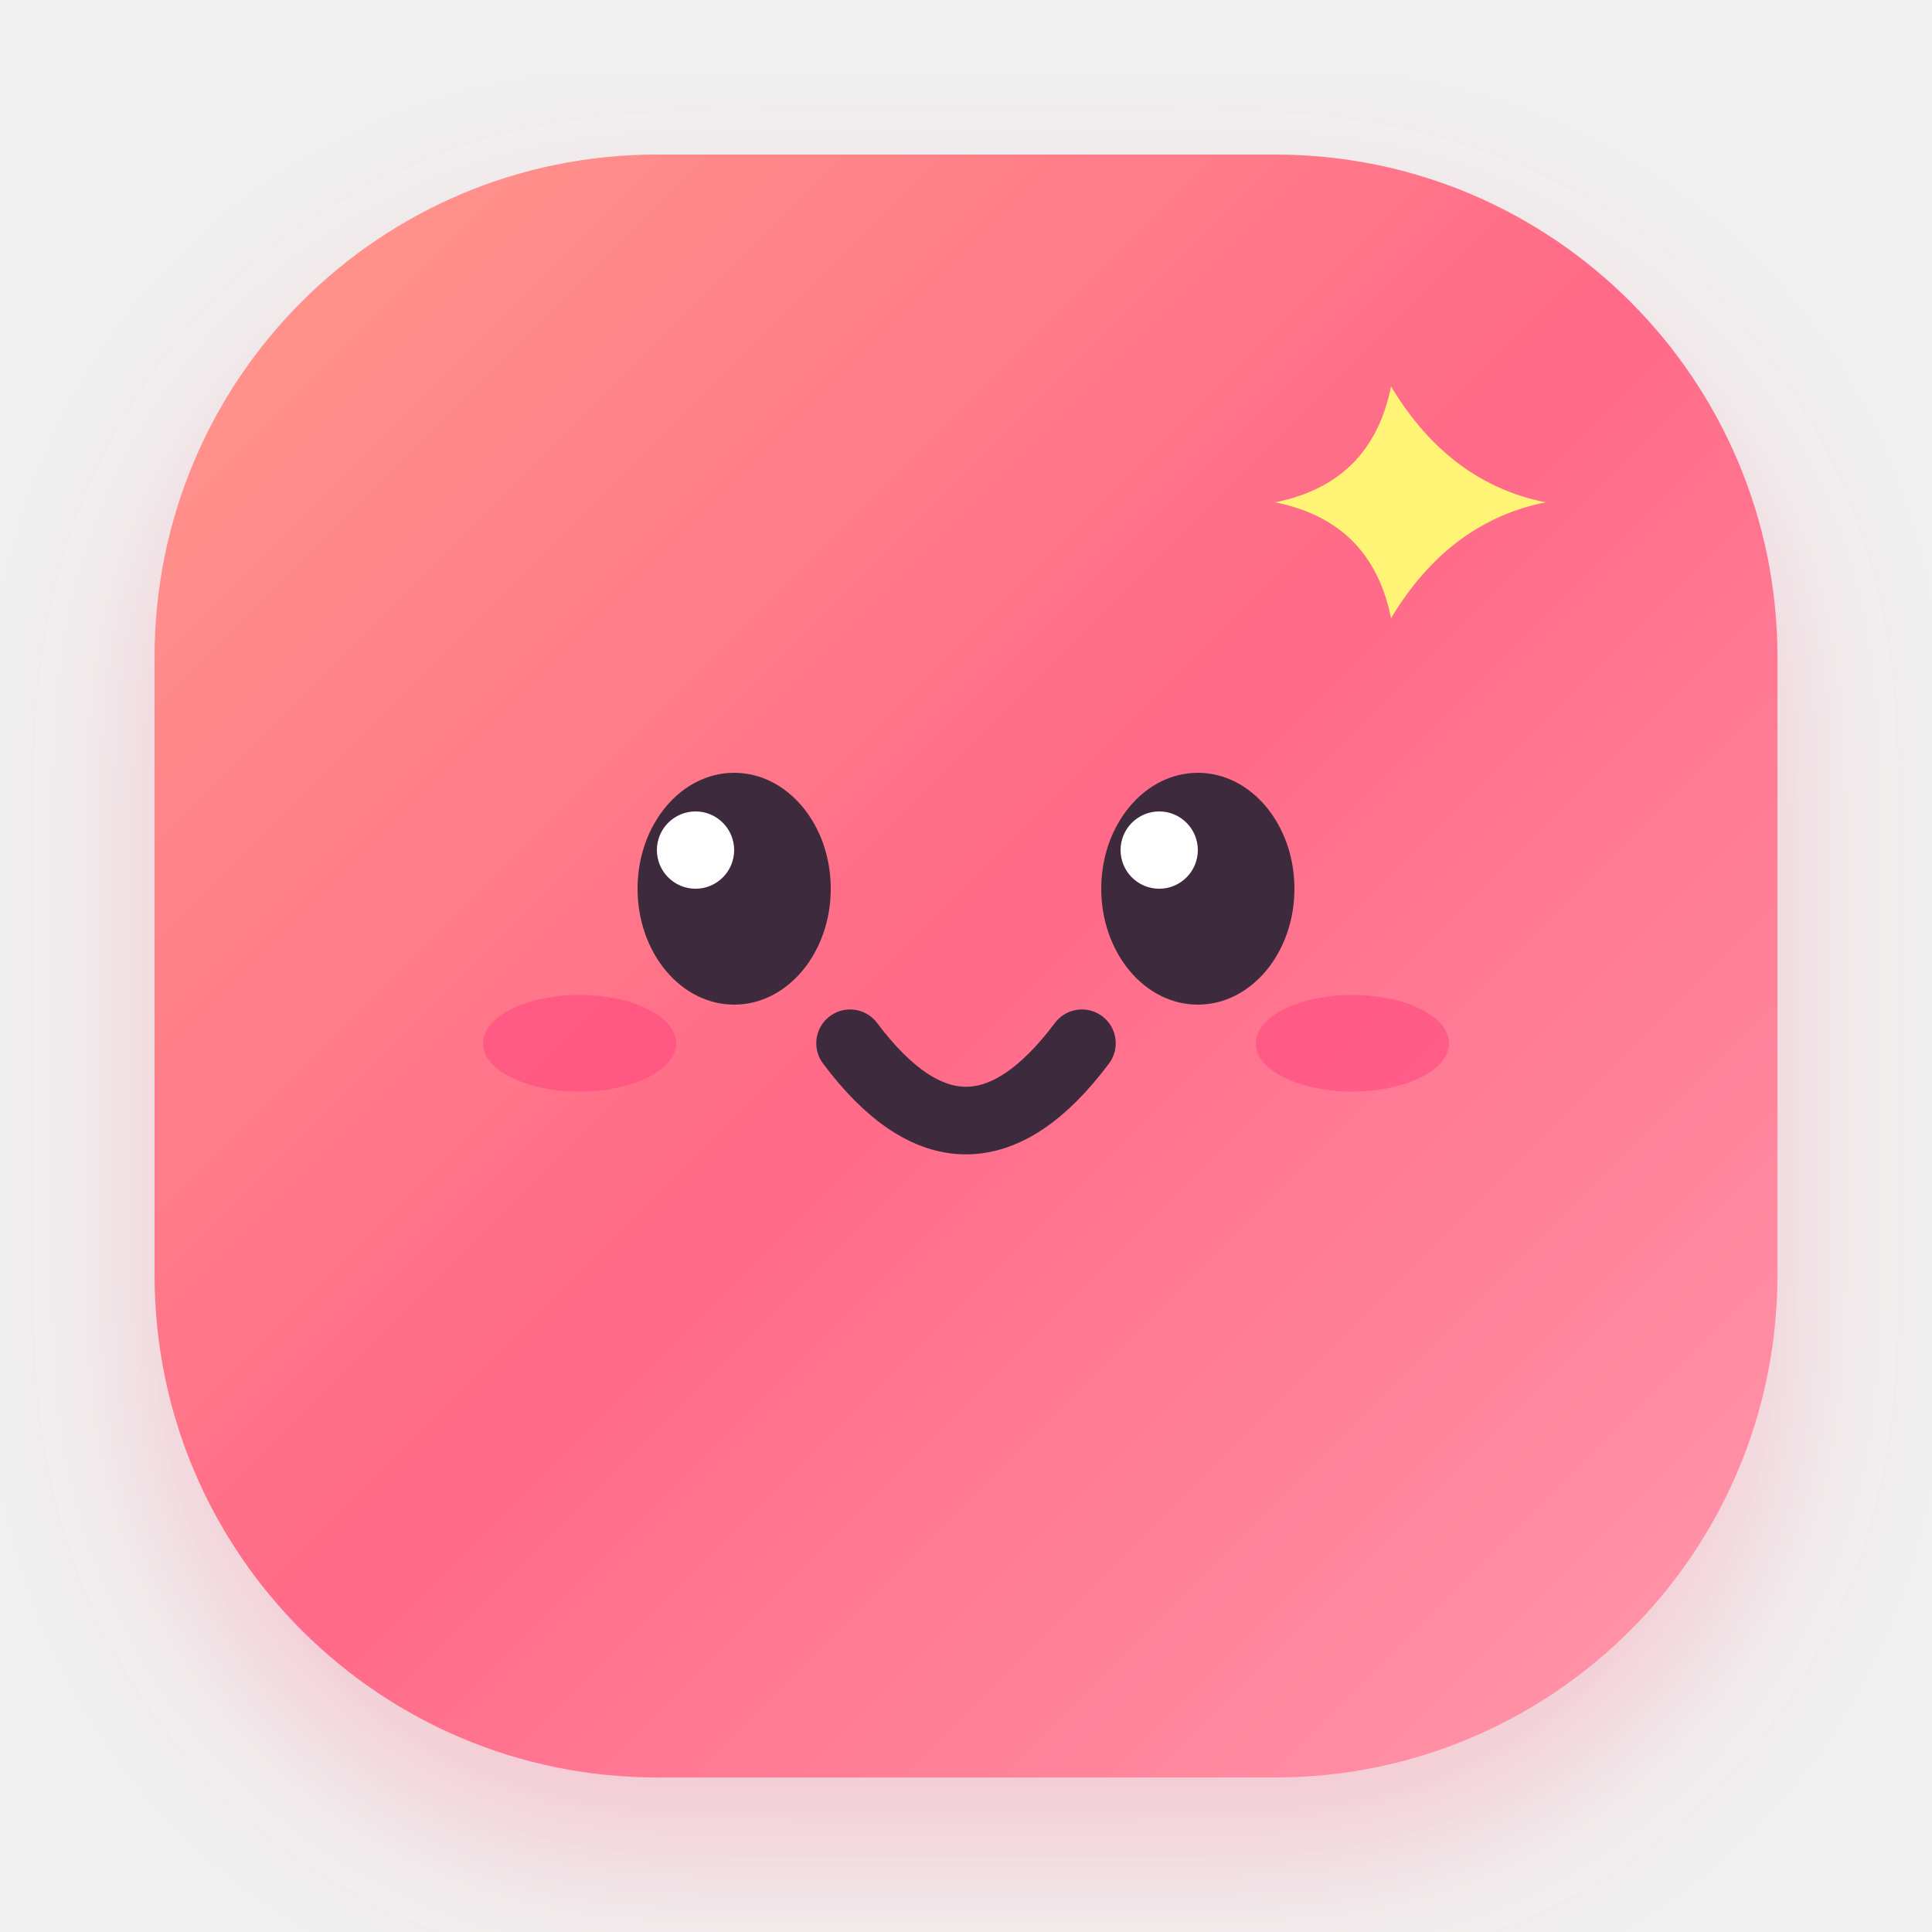
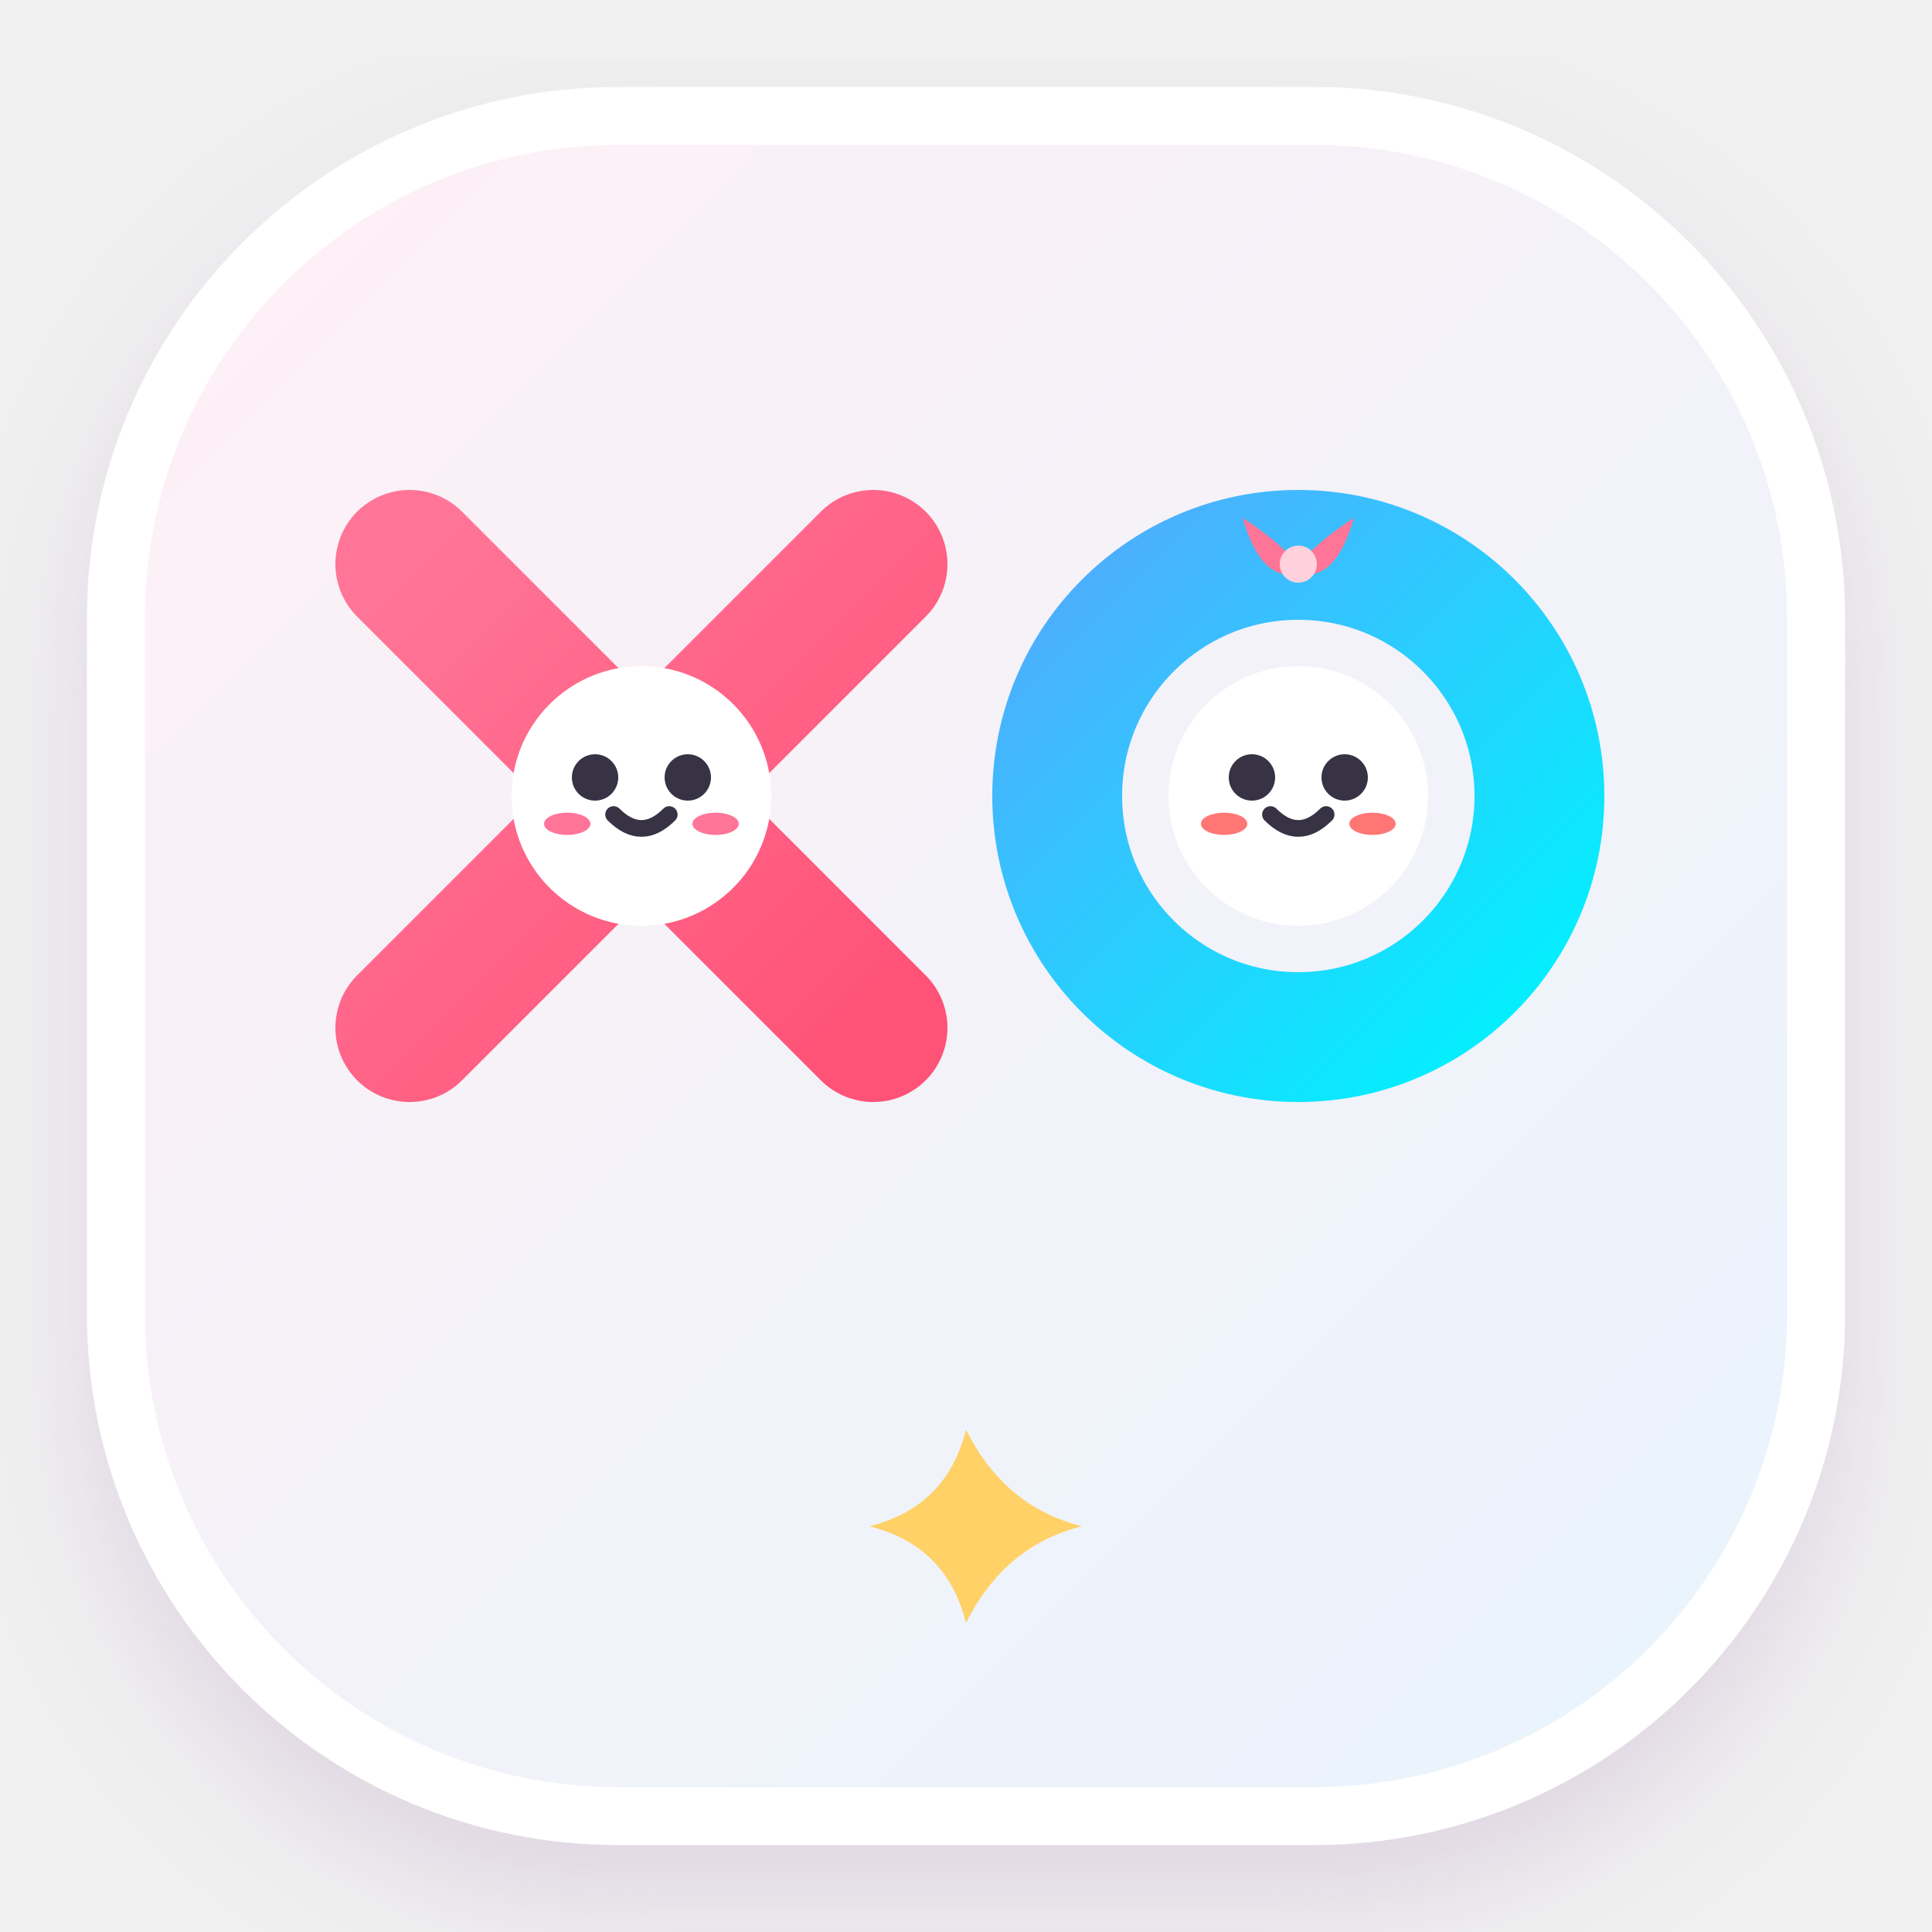
<svg xmlns="http://www.w3.org/2000/svg" viewBox="0 0 100 100">
  <defs>
-     <linearGradient id="grad" x1="0%" y1="0%" x2="100%" y2="100%">
-       <stop offset="0%" stop-color="#FF9A8B" />
-       <stop offset="50%" stop-color="#FF6A88" />
-       <stop offset="100%" stop-color="#FF99AC" />
+     <linearGradient id="bgGrad" x1="0%" y1="0%" x2="100%" y2="100%">
+       <stop offset="0%" stop-color="#fff0f5" />
+       <stop offset="100%" stop-color="#e8f4fd" />
+     </linearGradient>
+     <linearGradient id="xGradFav" x1="0%" y1="0%" x2="100%" y2="100%">
+       <stop offset="0%" stop-color="#ff7597" />
+       <stop offset="100%" stop-color="#ff5277" />
+     </linearGradient>
+     <linearGradient id="oGradFav" x1="0%" y1="0%" x2="100%" y2="100%">
+       <stop offset="0%" stop-color="#4facfe" />
+       <stop offset="100%" stop-color="#00f2fe" />
    </linearGradient>
    <filter id="shadow" x="-10%" y="-10%" width="120%" height="120%">
-       <feDropShadow dx="0" dy="4" stdDeviation="4" flood-color="#FF6A88" flood-opacity="0.3" />
+       <feDropShadow dx="0" dy="3" stdDeviation="3" flood-color="#b89ac2" flood-opacity="0.3" />
    </filter>
  </defs>
-   <rect x="8" y="8" width="84" height="84" rx="26" fill="url(#grad)" filter="url(#shadow)" />
-   <ellipse cx="38" cy="46" rx="5" ry="6" fill="#3D2B3D" />
-   <ellipse cx="62" cy="46" rx="5" ry="6" fill="#3D2B3D" />
-   <circle cx="36" cy="44" r="2" fill="#FFFFFF" />
-   <circle cx="60" cy="44" r="2" fill="#FFFFFF" />
-   <ellipse cx="30" cy="54" rx="5" ry="2.5" fill="#FF477E" opacity="0.6" />
-   <ellipse cx="70" cy="54" rx="5" ry="2.5" fill="#FF477E" opacity="0.6" />
-   <path d="M 44 54 Q 50 62 56 54" stroke="#3D2B3D" stroke-width="3.5" stroke-linecap="round" fill="none" />
-   <path d="M 72 20 Q 75 25 80 26 Q 75 27 72 32 Q 71 27 66 26 Q 71 25 72 20 Z" fill="#FFF475" />
+   <rect x="6" y="6" width="88" height="88" rx="26" fill="url(#bgGrad)" stroke="#ffffff" stroke-width="3" filter="url(#shadow)" />
+   <g transform="translate(14, 22) scale(0.48)">
+     <line x1="15" y1="15" x2="65" y2="65" stroke="url(#xGradFav)" stroke-width="16" stroke-linecap="round" />
+     <line x1="65" y1="15" x2="15" y2="65" stroke="url(#xGradFav)" stroke-width="16" stroke-linecap="round" />
+     <circle cx="40" cy="40" r="14" fill="#ffffff" />
+     <circle cx="35" cy="38" r="2.5" fill="#373244" />
+     <circle cx="45" cy="38" r="2.5" fill="#373244" />
+     <ellipse cx="32" cy="43" rx="2.5" ry="1.2" fill="#ff7597" />
+     <ellipse cx="48" cy="43" rx="2.5" ry="1.2" fill="#ff7597" />
+     <path d="M 37 42 Q 40 45 43 42" stroke="#373244" stroke-width="1.8" stroke-linecap="round" fill="none" />
+   </g>
+   <g transform="translate(48, 22) scale(0.48)">
+     <circle cx="40" cy="40" r="26" stroke="url(#oGradFav)" stroke-width="14" fill="none" />
+     <circle cx="40" cy="40" r="14" fill="#ffffff" />
+     <path d="M 34 10 Q 40 14 40 16 Q 40 14 46 10 Q 44 17 40 16 Q 36 17 34 10 Z" fill="#ff7597" />
+     <circle cx="40" cy="15" r="2" fill="#ffd1dc" />
+     <circle cx="35" cy="38" r="2.5" fill="#373244" />
+     <circle cx="45" cy="38" r="2.5" fill="#373244" />
+     <ellipse cx="32" cy="43" rx="2.5" ry="1.2" fill="#ff7675" />
+     <ellipse cx="48" cy="43" rx="2.5" ry="1.2" fill="#ff7675" />
+     <path d="M 37 42 Q 40 45 43 42" stroke="#373244" stroke-width="1.8" stroke-linecap="round" fill="none" />
+   </g>
+   <path d="M 50 74 Q 52 78 56 79 Q 52 80 50 84 Q 49 80 45 79 Q 49 78 50 74 Z" fill="#ffd166" />
</svg>
